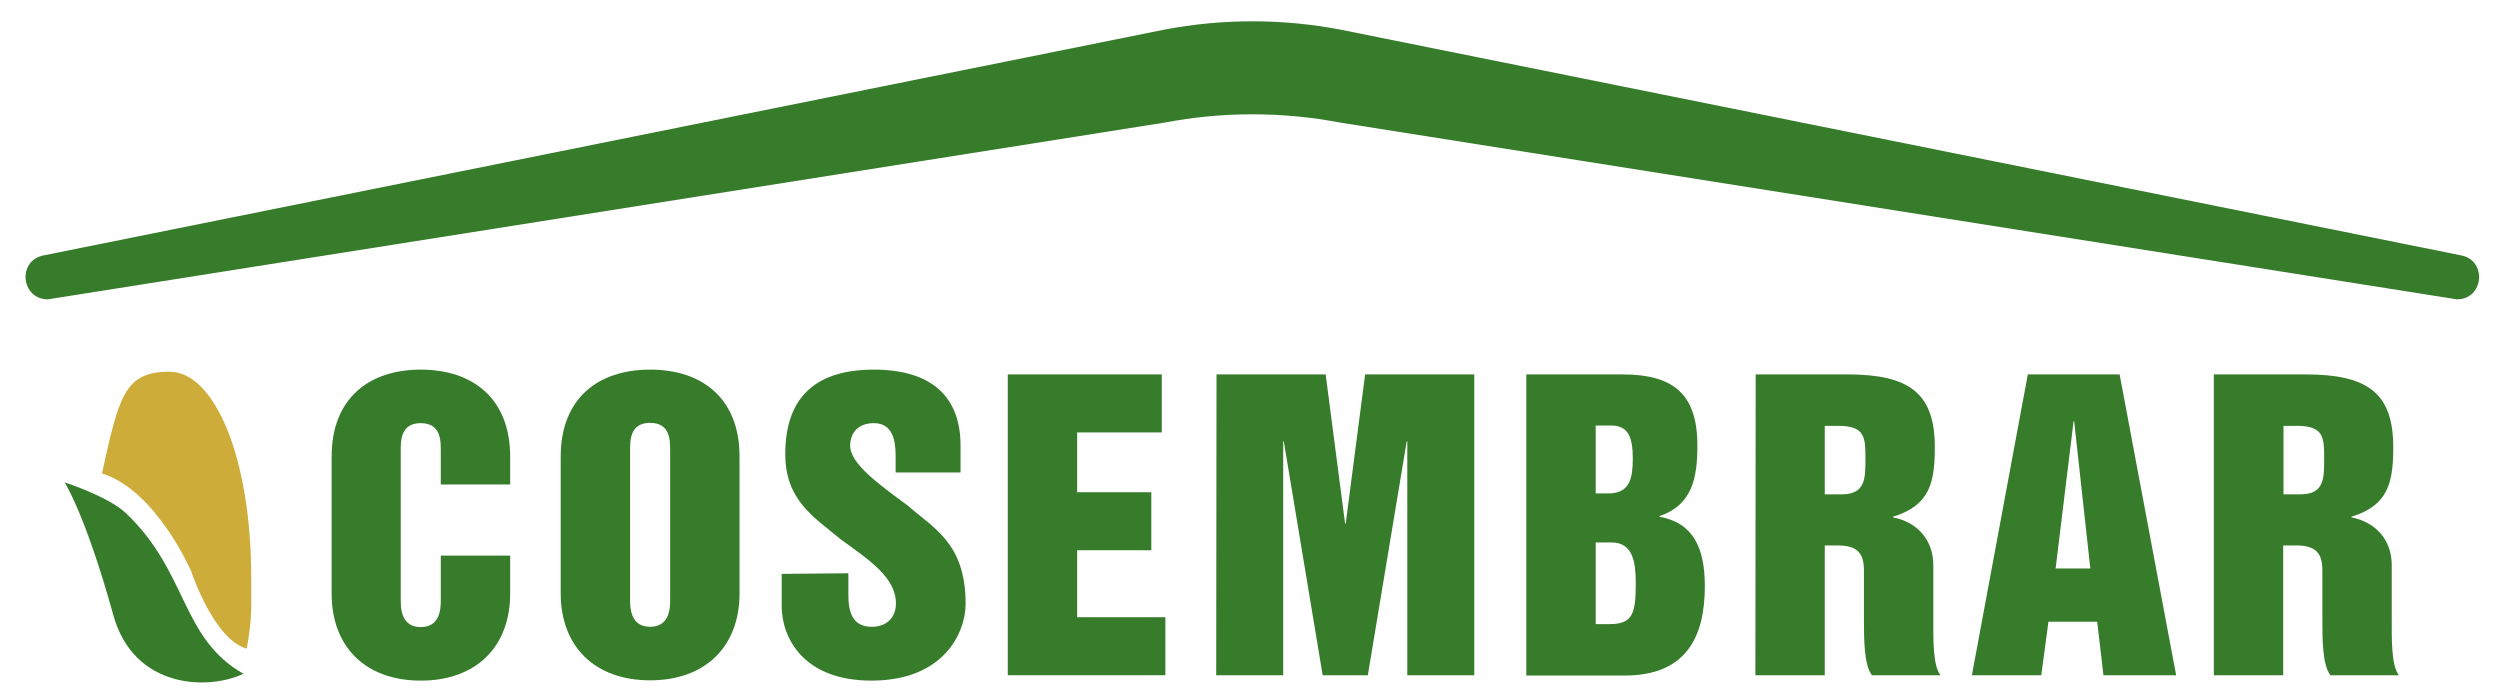
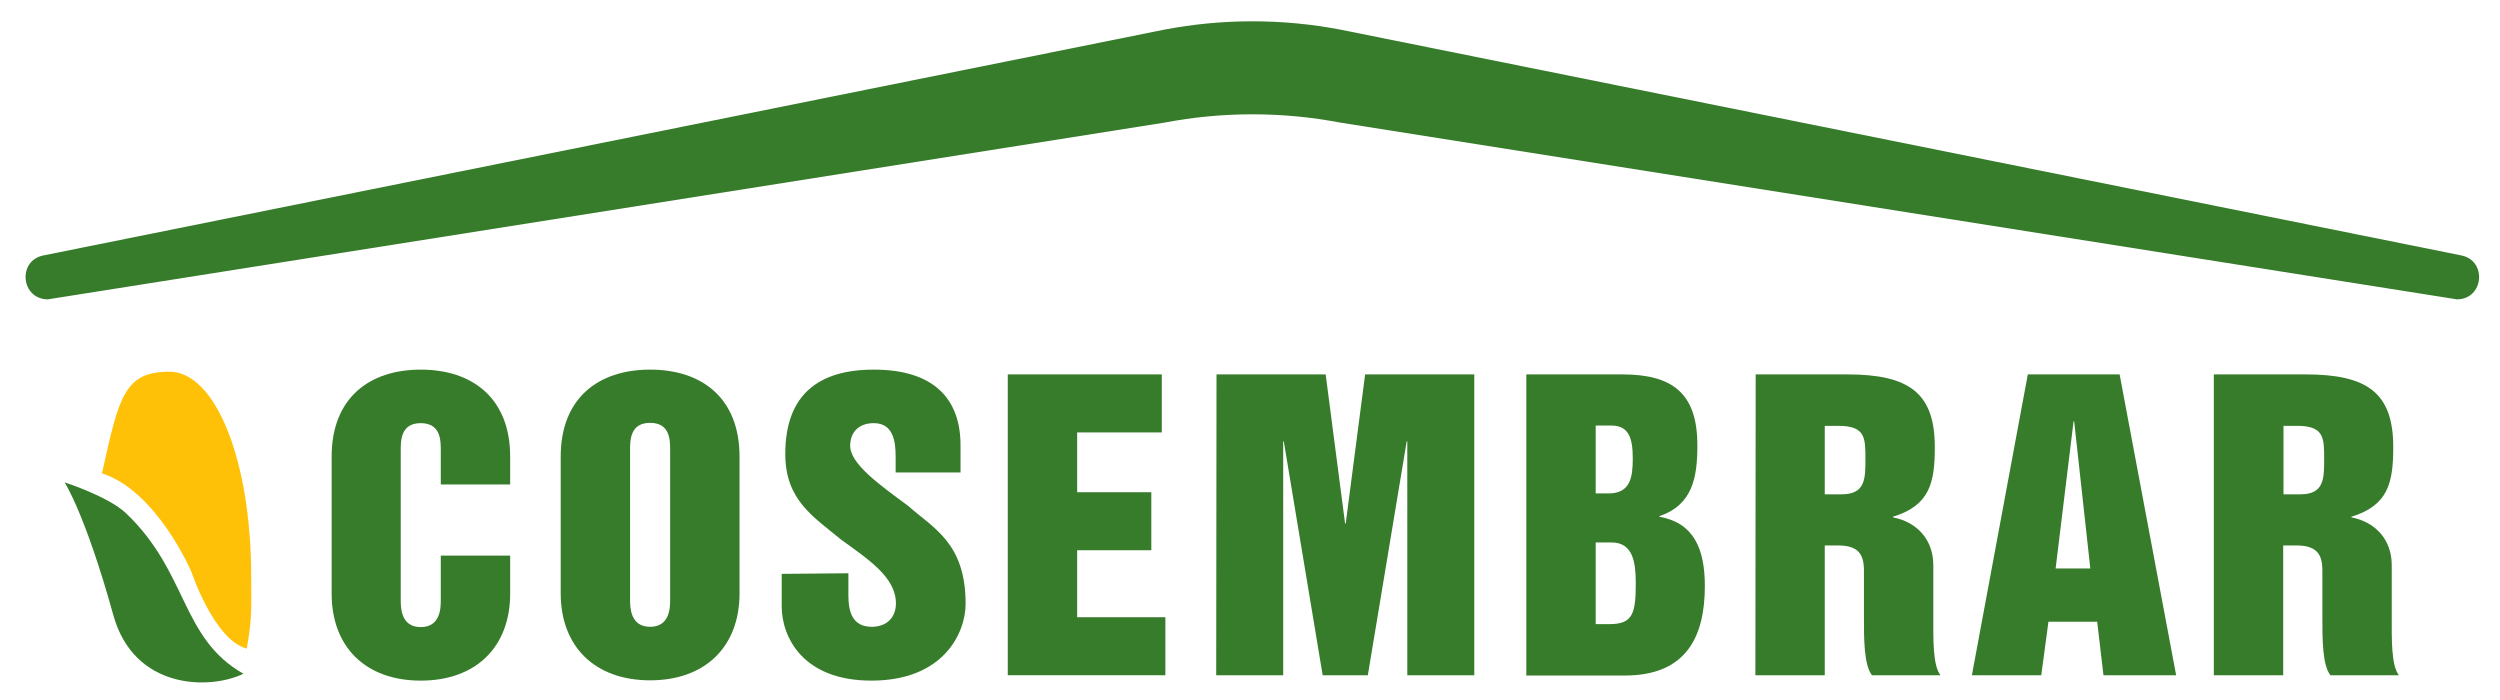
<svg xmlns="http://www.w3.org/2000/svg" version="1.1" id="Capa_1" x="0px" y="0px" viewBox="0 0 836 234" style="enable-background:new 0 0 836 234;" xml:space="preserve">
  <style type="text/css">
	.st0{fill:#367C2B;}
- 	.st1{fill:#CEAC39;}
+ 	.st1{fill:#FFC107;}
</style>
  <g id="cosembrar_6_">
    <path class="st0" d="M110.9,152.7c0-19.6,12.6-29.1,29.8-29.1s29.9,9.5,29.9,29.1v9.3h-23.2v-11.3c0-3.4,0-9.2-6.7-9.2   s-6.7,5.8-6.7,9.2v49.8c0,2.6,0,9.2,6.7,9.2s6.7-6.6,6.7-9.2v-14.7h23.2v12.7c0,17.9-11.5,29.1-29.9,29.1s-29.8-11.2-29.8-29.1   L110.9,152.7L110.9,152.7z" />
    <path class="st0" d="M187.5,152.7c0-19.6,12.6-29.1,29.9-29.1s29.9,9.5,29.9,29.1v45.7c0,17.9-11.5,29.1-29.9,29.1   s-29.9-11.2-29.9-29.1V152.7z M210.7,200.4c0,2.6,0,9.2,6.7,9.2s6.7-6.6,6.7-9.2v-49.8c0-3.4,0-9.2-6.7-9.2s-6.7,5.8-6.7,9.2V200.4   z" />
    <path class="st0" d="M283.7,191.7v7.4c0,5.4,1.3,10.5,7.8,10.5c5.3,0,8.1-3.4,8.1-7.8c0-8.8-9.2-14.7-18.4-21.4   c-9.3-7.7-18.6-13.2-18.6-28.6c0-19.8,11.1-28.2,29.6-28.2c20.1,0,29,9.8,29,25.3v9.1h-21.7v-5.4c0-5-0.8-11.1-7.3-11.1   c-4.9,0-7.9,2.9-7.9,7.6c0,6,9.8,13,19.3,20c8.6,7.6,19.3,12.5,19.3,32.8c0,9.7-7.3,25.7-31.5,25.7c-22.9,0-30-14.5-30-24.9v-10.8   L283.7,191.7L283.7,191.7z" />
-     <path class="st0" d="M337,125.2h51.5v19.4h-28.3v20h24.8V184h-24.8v22.4h29.5v19.4H337V125.2z" />
-     <path class="st0" d="M406.8,125.2h36.5l6.5,49.9h0.2l6.5-49.9h36.5v100.6h-22.4v-78.2h-0.2l-13,78.2h-15.1l-13-78.2h-0.2v78.2   h-22.4L406.8,125.2L406.8,125.2z" />
+     <path class="st0" d="M337,125.2h51.5v19.4h-28.3v20H385V184h-24.8v22.4h29.5v19.4H337V125.2z" />
+     <path class="st0" d="M406.8,125.2h36.5l6.5,49.9h0.2l6.5-49.9H493v100.6h-22.4v-78.2h-0.2l-13,78.2h-15.1l-13-78.2h-0.2v78.2h-22.4   L406.8,125.2L406.8,125.2z" />
    <path class="st0" d="M510.4,125.2h32.1c16.9,0,25.1,6.4,25.1,23.7c0,10.6-1.5,19.9-12.7,23.7v0.2c11.3,2,15.2,10.4,15.2,23.2   c0,16.9-6.2,29.9-26.8,29.9h-32.9V125.2z M533.6,165h4.3c7.3,0,8.1-5.4,8.1-11.7c0-7.1-1.5-11-7.2-11h-5.2L533.6,165L533.6,165z    M533.6,208.7h4.8c7.7,0,8.6-3.8,8.6-13.7c0-6.9-0.9-13.6-8.1-13.6h-5.3V208.7z" />
-     <path class="st0" d="M587.1,125.2h30.6c20.7,0,29.3,6.2,29.3,24.3c0,11.8-1.6,19.5-14,23.3v0.2c8.2,1.6,13.5,7.6,13.5,16v17.8   c0,6.7-0.2,15.8,2.4,19H626c-2.7-3.3-2.7-12.3-2.7-19v-16.1c0-5.8-2.3-8.3-8.8-8.3h-4.3v43.4h-23.2L587.1,125.2L587.1,125.2z    M610.2,165.3h5.7c7.9,0,7.9-5.3,7.9-11.8c0-7.1,0-11.1-9.1-11.1h-4.5L610.2,165.3L610.2,165.3z" />
+     <path class="st0" d="M587.1,125.2h30.6c20.7,0,29.3,6.2,29.3,24.3c0,11.8-1.6,19.5-14,23.3v0.2c8.2,1.6,13.5,7.6,13.5,16v17.8   c0,6.7-0.2,15.8,2.4,19H626c-2.7-3.3-2.7-12.3-2.7-19v-16.1c0-5.8-2.3-8.3-8.8-8.3h-4.3v43.4H587L587.1,125.2L587.1,125.2z    M610.2,165.3h5.7c7.9,0,7.9-5.3,7.9-11.8c0-7.1,0-11.1-9.1-11.1h-4.5L610.2,165.3L610.2,165.3z" />
    <path class="st0" d="M678.1,125.2h30.7l18.9,100.6h-24.3l-2.1-17.9H685l-2.4,17.9h-23.2L678.1,125.2z M687.4,190.1H699l-5.4-49.2   h-0.2L687.4,190.1z" />
-     <path class="st0" d="M740.4,125.2H771c20.7,0,29.3,6.2,29.3,24.3c0,11.8-1.6,19.5-14,23.3v0.2c8.2,1.6,13.5,7.6,13.5,16v17.8   c0,6.7-0.2,15.8,2.4,19h-22.9c-2.7-3.3-2.7-12.3-2.7-19v-16.1c0-5.8-2.3-8.3-8.8-8.3h-4.3v43.4h-23.2V125.2z M763.6,165.3h5.7   c7.9,0,7.9-5.3,7.9-11.8c0-7.1,0-11.1-9.1-11.1h-4.5L763.6,165.3L763.6,165.3z" />
+     <path class="st0" d="M740.4,125.2H771c20.7,0,29.3,6.2,29.3,24.3c0,11.8-1.6,19.5-14,23.3v0.2c8.2,1.6,13.5,7.6,13.5,16v17.8   c0,6.7-0.2,15.8,2.4,19h-22.9c-2.7-3.3-2.7-12.3-2.7-19v-16.1c0-5.8-2.3-8.3-8.8-8.3h-4.3v43.4h-23.2V125.2H740.4z M763.6,165.3   h5.7c7.9,0,7.9-5.3,7.9-11.8c0-7.1,0-11.1-9.1-11.1h-4.5L763.6,165.3L763.6,165.3z" />
  </g>
  <path id="i1_18_" class="st0" d="M42.1,171.6c-5.9-5.6-20.5-10.3-20.5-10.3s6.9,10.5,16.3,44.4c6.9,24.9,32.1,25.1,43.5,19.6  C60.4,213.4,62.9,191.3,42.1,171.6z" />
  <path class="st1" d="M34.1,158.3c5.7-25.8,7.5-34,22.6-34S84,153.2,84,192.9c0,9.9,0.4,13.8-1.5,24c-11-3-18.5-25.7-18.5-25.7  S52.4,164.1,34.1,158.3z" />
  <path id="_x34__5_" class="st0" d="M448.2,41l373.4,59.1c9,0,10.2-13,1.4-14.7L448.2,9.9c-19.4-3.7-39.4-3.7-58.8,0L14.6,85.4  C5.7,87.1,7,100.1,16,100.1L389.4,41C408.8,37.3,428.8,37.3,448.2,41z" />
</svg>
